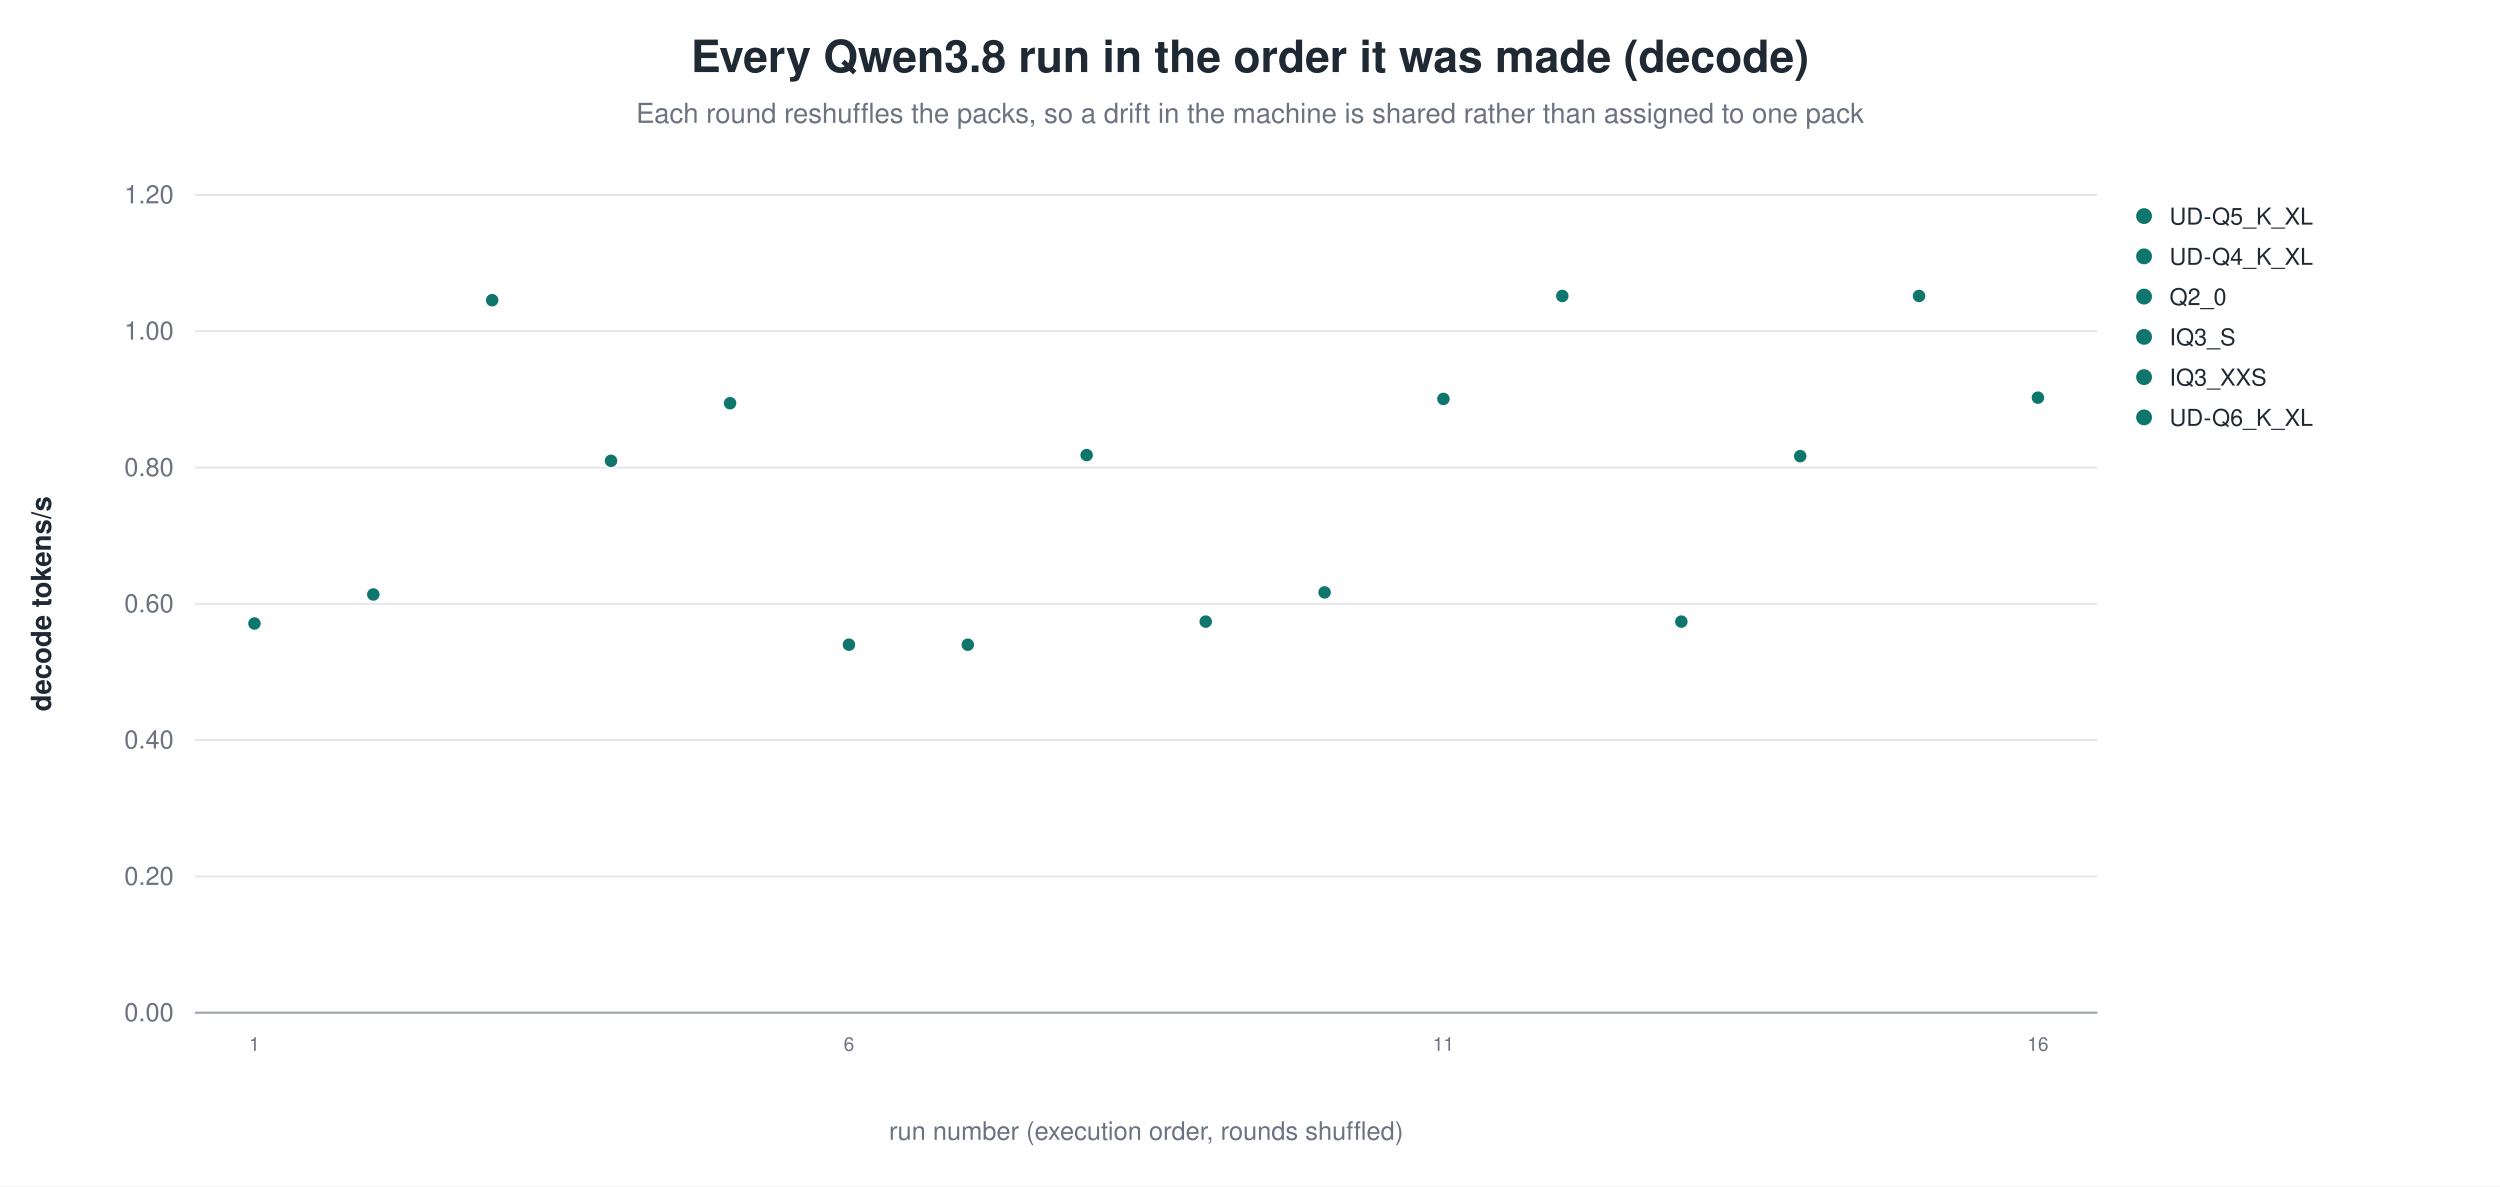
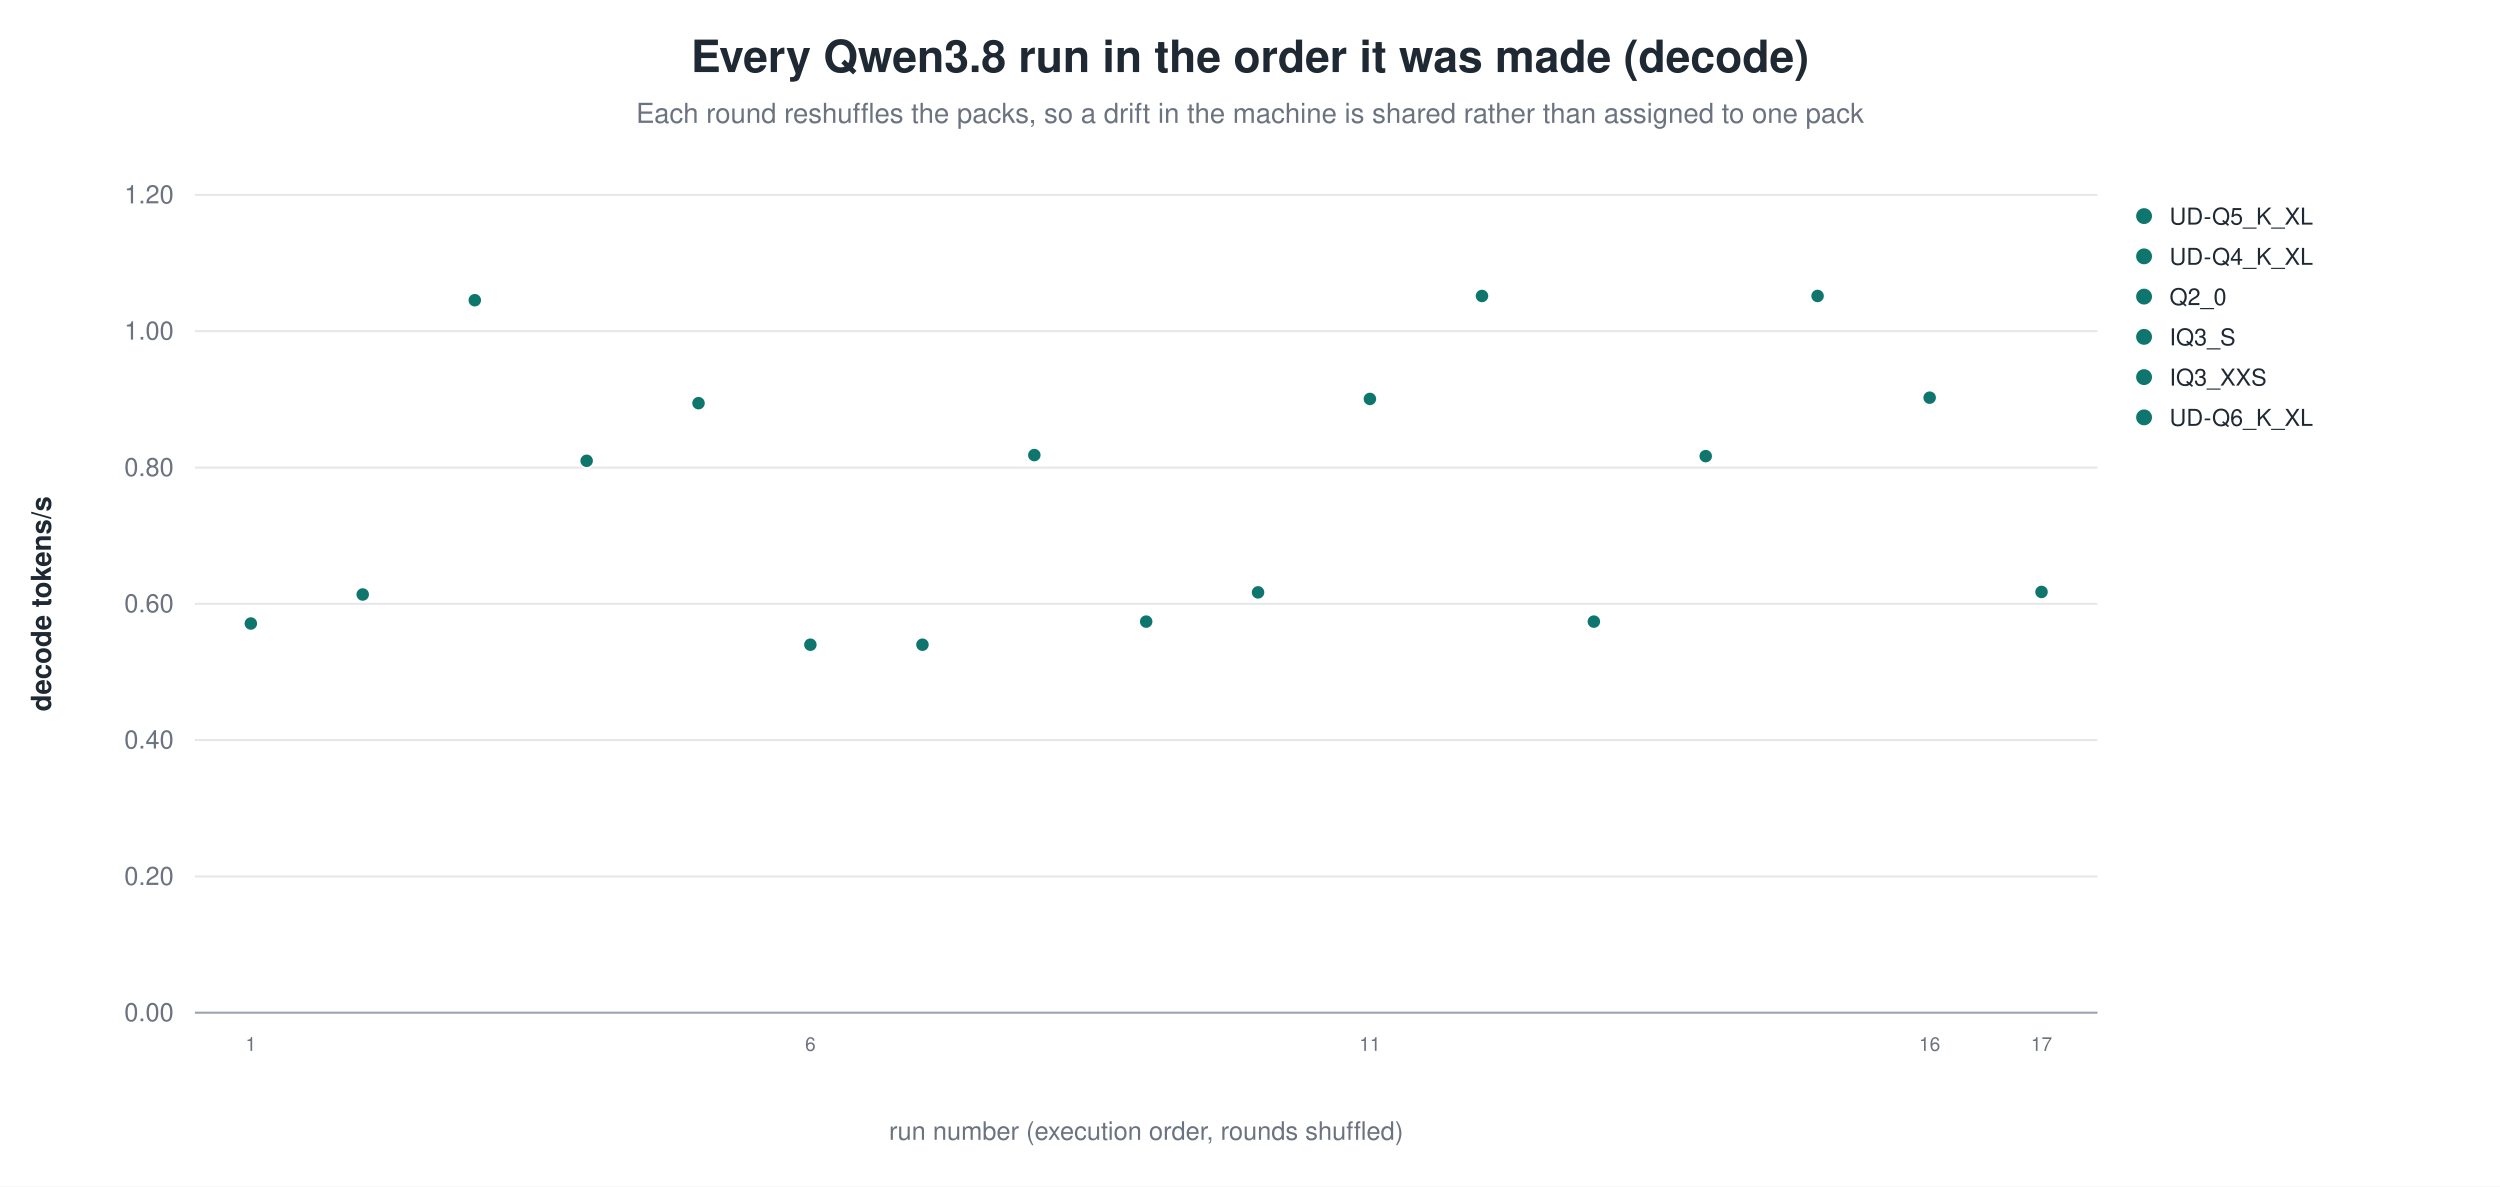
<svg xmlns="http://www.w3.org/2000/svg" width="1180" height="560" viewBox="0 0 1180 560" role="img" aria-label="Every Qwen3.8 run in the order it was made (decode)">
  <rect width="1180" height="560" fill="white" />
  <text x="590.0" y="34" text-anchor="middle" font-family="Helvetica, Arial, sans-serif" font-size="21" font-weight="600" fill="#1f2933">Every Qwen3.8 run in the order it was made (decode)</text>
  <text x="590.0" y="58" text-anchor="middle" font-family="Helvetica, Arial, sans-serif" font-size="13" fill="#6b7280">Each round reshuffles the packs, so a drift in the machine is shared rather than assigned to one pack</text>
  <line x1="92.0" y1="478.0" x2="990.0" y2="478.0" stroke="#9ca3af" stroke-width="1.0" />
  <text x="82.0" y="482.0" text-anchor="end" font-family="Helvetica, Arial, sans-serif" font-size="12" fill="#6b7280" font-weight="400">0.00</text>
  <line x1="92.0" y1="413.7" x2="990.0" y2="413.7" stroke="#e5e7eb" stroke-width="1.0" />
  <text x="82.0" y="417.7" text-anchor="end" font-family="Helvetica, Arial, sans-serif" font-size="12" fill="#6b7280" font-weight="400">0.20</text>
  <line x1="92.0" y1="349.3" x2="990.0" y2="349.3" stroke="#e5e7eb" stroke-width="1.0" />
  <text x="82.0" y="353.3" text-anchor="end" font-family="Helvetica, Arial, sans-serif" font-size="12" fill="#6b7280" font-weight="400">0.40</text>
  <line x1="92.0" y1="285.0" x2="990.0" y2="285.0" stroke="#e5e7eb" stroke-width="1.0" />
  <text x="82.0" y="289.0" text-anchor="end" font-family="Helvetica, Arial, sans-serif" font-size="12" fill="#6b7280" font-weight="400">0.60</text>
  <line x1="92.0" y1="220.7" x2="990.0" y2="220.7" stroke="#e5e7eb" stroke-width="1.0" />
  <text x="82.0" y="224.7" text-anchor="end" font-family="Helvetica, Arial, sans-serif" font-size="12" fill="#6b7280" font-weight="400">0.80</text>
  <line x1="92.0" y1="156.3" x2="990.0" y2="156.3" stroke="#e5e7eb" stroke-width="1.0" />
  <text x="82.0" y="160.3" text-anchor="end" font-family="Helvetica, Arial, sans-serif" font-size="12" fill="#6b7280" font-weight="400">1.00</text>
  <line x1="92.0" y1="92.0" x2="990.0" y2="92.0" stroke="#e5e7eb" stroke-width="1.0" />
  <text x="82.0" y="96.0" text-anchor="end" font-family="Helvetica, Arial, sans-serif" font-size="12" fill="#6b7280" font-weight="400">1.20</text>
  <text x="24.0" y="285.0" text-anchor="middle" font-family="Helvetica, Arial, sans-serif" font-size="13" fill="#1f2933" font-weight="600" transform="rotate(-90.0 24.0 285.0)">decode tokens/s</text>
-   <circle cx="120.1" cy="294.3" r="3.4" fill="#0f766e" stroke="white" stroke-width="0.9" opacity="1.00" />
-   <text x="120.1" y="496.0" text-anchor="middle" font-family="Helvetica, Arial, sans-serif" font-size="9" fill="#6b7280" font-weight="400">1</text>
-   <circle cx="176.2" cy="280.6" r="3.4" fill="#0f766e" stroke="white" stroke-width="0.9" opacity="1.00" />
-   <circle cx="232.3" cy="141.7" r="3.4" fill="#0f766e" stroke="white" stroke-width="0.9" opacity="1.00" />
-   <circle cx="288.4" cy="217.5" r="3.4" fill="#0f766e" stroke="white" stroke-width="0.9" opacity="1.00" />
-   <circle cx="344.6" cy="190.3" r="3.4" fill="#0f766e" stroke="white" stroke-width="0.9" opacity="1.00" />
-   <circle cx="400.7" cy="304.3" r="3.4" fill="#0f766e" stroke="white" stroke-width="0.9" opacity="1.00" />
-   <text x="400.7" y="496.0" text-anchor="middle" font-family="Helvetica, Arial, sans-serif" font-size="9" fill="#6b7280" font-weight="400">6</text>
-   <circle cx="456.8" cy="304.3" r="3.4" fill="#0f766e" stroke="white" stroke-width="0.9" opacity="1.00" />
-   <circle cx="512.9" cy="214.8" r="3.4" fill="#0f766e" stroke="white" stroke-width="0.9" opacity="1.00" />
-   <circle cx="569.1" cy="293.4" r="3.4" fill="#0f766e" stroke="white" stroke-width="0.9" opacity="1.00" />
-   <circle cx="625.2" cy="279.6" r="3.4" fill="#0f766e" stroke="white" stroke-width="0.9" opacity="1.00" />
-   <circle cx="681.3" cy="188.3" r="3.4" fill="#0f766e" stroke="white" stroke-width="0.9" opacity="1.00" />
-   <text x="681.3" y="496.0" text-anchor="middle" font-family="Helvetica, Arial, sans-serif" font-size="9" fill="#6b7280" font-weight="400">11</text>
-   <circle cx="737.4" cy="139.7" r="3.4" fill="#0f766e" stroke="white" stroke-width="0.9" opacity="1.00" />
-   <circle cx="793.6" cy="293.4" r="3.4" fill="#0f766e" stroke="white" stroke-width="0.9" opacity="1.00" />
-   <circle cx="849.7" cy="215.3" r="3.4" fill="#0f766e" stroke="white" stroke-width="0.9" opacity="1.00" />
-   <circle cx="905.8" cy="139.7" r="3.4" fill="#0f766e" stroke="white" stroke-width="0.9" opacity="1.00" />
-   <circle cx="961.9" cy="187.7" r="3.4" fill="#0f766e" stroke="white" stroke-width="0.9" opacity="1.00" />
-   <text x="961.9" y="496.0" text-anchor="middle" font-family="Helvetica, Arial, sans-serif" font-size="9" fill="#6b7280" font-weight="400">16</text>
+   <circle cx="118.4" cy="294.3" r="3.4" fill="#0f766e" stroke="white" stroke-width="0.9" opacity="1.00" />
+   <text x="118.4" y="496.0" text-anchor="middle" font-family="Helvetica, Arial, sans-serif" font-size="9" fill="#6b7280" font-weight="400">1</text>
+   <circle cx="171.2" cy="280.6" r="3.4" fill="#0f766e" stroke="white" stroke-width="0.9" opacity="1.00" />
+   <circle cx="224.1" cy="141.7" r="3.4" fill="#0f766e" stroke="white" stroke-width="0.9" opacity="1.00" />
+   <circle cx="276.9" cy="217.5" r="3.4" fill="#0f766e" stroke="white" stroke-width="0.9" opacity="1.00" />
+   <circle cx="329.7" cy="190.3" r="3.4" fill="#0f766e" stroke="white" stroke-width="0.9" opacity="1.00" />
+   <circle cx="382.5" cy="304.3" r="3.4" fill="#0f766e" stroke="white" stroke-width="0.9" opacity="1.00" />
+   <text x="382.5" y="496.0" text-anchor="middle" font-family="Helvetica, Arial, sans-serif" font-size="9" fill="#6b7280" font-weight="400">6</text>
+   <circle cx="435.4" cy="304.3" r="3.4" fill="#0f766e" stroke="white" stroke-width="0.9" opacity="1.00" />
+   <circle cx="488.2" cy="214.8" r="3.4" fill="#0f766e" stroke="white" stroke-width="0.9" opacity="1.00" />
+   <circle cx="541.0" cy="293.4" r="3.4" fill="#0f766e" stroke="white" stroke-width="0.9" opacity="1.00" />
+   <circle cx="593.8" cy="279.6" r="3.4" fill="#0f766e" stroke="white" stroke-width="0.9" opacity="1.00" />
+   <circle cx="646.6" cy="188.3" r="3.4" fill="#0f766e" stroke="white" stroke-width="0.9" opacity="1.00" />
+   <text x="646.6" y="496.0" text-anchor="middle" font-family="Helvetica, Arial, sans-serif" font-size="9" fill="#6b7280" font-weight="400">11</text>
+   <circle cx="699.5" cy="139.7" r="3.4" fill="#0f766e" stroke="white" stroke-width="0.9" opacity="1.00" />
+   <circle cx="752.3" cy="293.4" r="3.4" fill="#0f766e" stroke="white" stroke-width="0.9" opacity="1.00" />
+   <circle cx="805.1" cy="215.3" r="3.4" fill="#0f766e" stroke="white" stroke-width="0.9" opacity="1.00" />
+   <circle cx="857.9" cy="139.7" r="3.4" fill="#0f766e" stroke="white" stroke-width="0.9" opacity="1.00" />
+   <circle cx="910.8" cy="187.7" r="3.4" fill="#0f766e" stroke="white" stroke-width="0.9" opacity="1.00" />
+   <text x="910.8" y="496.0" text-anchor="middle" font-family="Helvetica, Arial, sans-serif" font-size="9" fill="#6b7280" font-weight="400">16</text>
+   <circle cx="963.6" cy="279.4" r="3.4" fill="#0f766e" stroke="white" stroke-width="0.9" opacity="1.00" />
+   <text x="963.6" y="496.0" text-anchor="middle" font-family="Helvetica, Arial, sans-serif" font-size="9" fill="#6b7280" font-weight="400">17</text>
  <circle cx="1012.0" cy="102.0" r="4.2" fill="#0f766e" stroke="white" stroke-width="0.9" opacity="1.00" />
  <text x="1024.0" y="106.0" text-anchor="start" font-family="Helvetica, Arial, sans-serif" font-size="11" fill="#1f2933" font-weight="400">UD-Q5_K_XL</text>
  <circle cx="1012.0" cy="121.0" r="4.2" fill="#0f766e" stroke="white" stroke-width="0.9" opacity="1.00" />
  <text x="1024.0" y="125.0" text-anchor="start" font-family="Helvetica, Arial, sans-serif" font-size="11" fill="#1f2933" font-weight="400">UD-Q4_K_XL</text>
  <circle cx="1012.0" cy="140.0" r="4.2" fill="#0f766e" stroke="white" stroke-width="0.9" opacity="1.00" />
  <text x="1024.0" y="144.0" text-anchor="start" font-family="Helvetica, Arial, sans-serif" font-size="11" fill="#1f2933" font-weight="400">Q2_0</text>
  <circle cx="1012.0" cy="159.0" r="4.2" fill="#0f766e" stroke="white" stroke-width="0.9" opacity="1.00" />
  <text x="1024.0" y="163.0" text-anchor="start" font-family="Helvetica, Arial, sans-serif" font-size="11" fill="#1f2933" font-weight="400">IQ3_S</text>
  <circle cx="1012.0" cy="178.0" r="4.2" fill="#0f766e" stroke="white" stroke-width="0.9" opacity="1.00" />
  <text x="1024.0" y="182.0" text-anchor="start" font-family="Helvetica, Arial, sans-serif" font-size="11" fill="#1f2933" font-weight="400">IQ3_XXS</text>
  <circle cx="1012.0" cy="197.0" r="4.2" fill="#0f766e" stroke="white" stroke-width="0.9" opacity="1.00" />
  <text x="1024.0" y="201.0" text-anchor="start" font-family="Helvetica, Arial, sans-serif" font-size="11" fill="#1f2933" font-weight="400">UD-Q6_K_XL</text>
  <text x="541.0" y="538.0" text-anchor="middle" font-family="Helvetica, Arial, sans-serif" font-size="12" fill="#6b7280" font-weight="400">run number (execution order, rounds shuffled)</text>
</svg>
